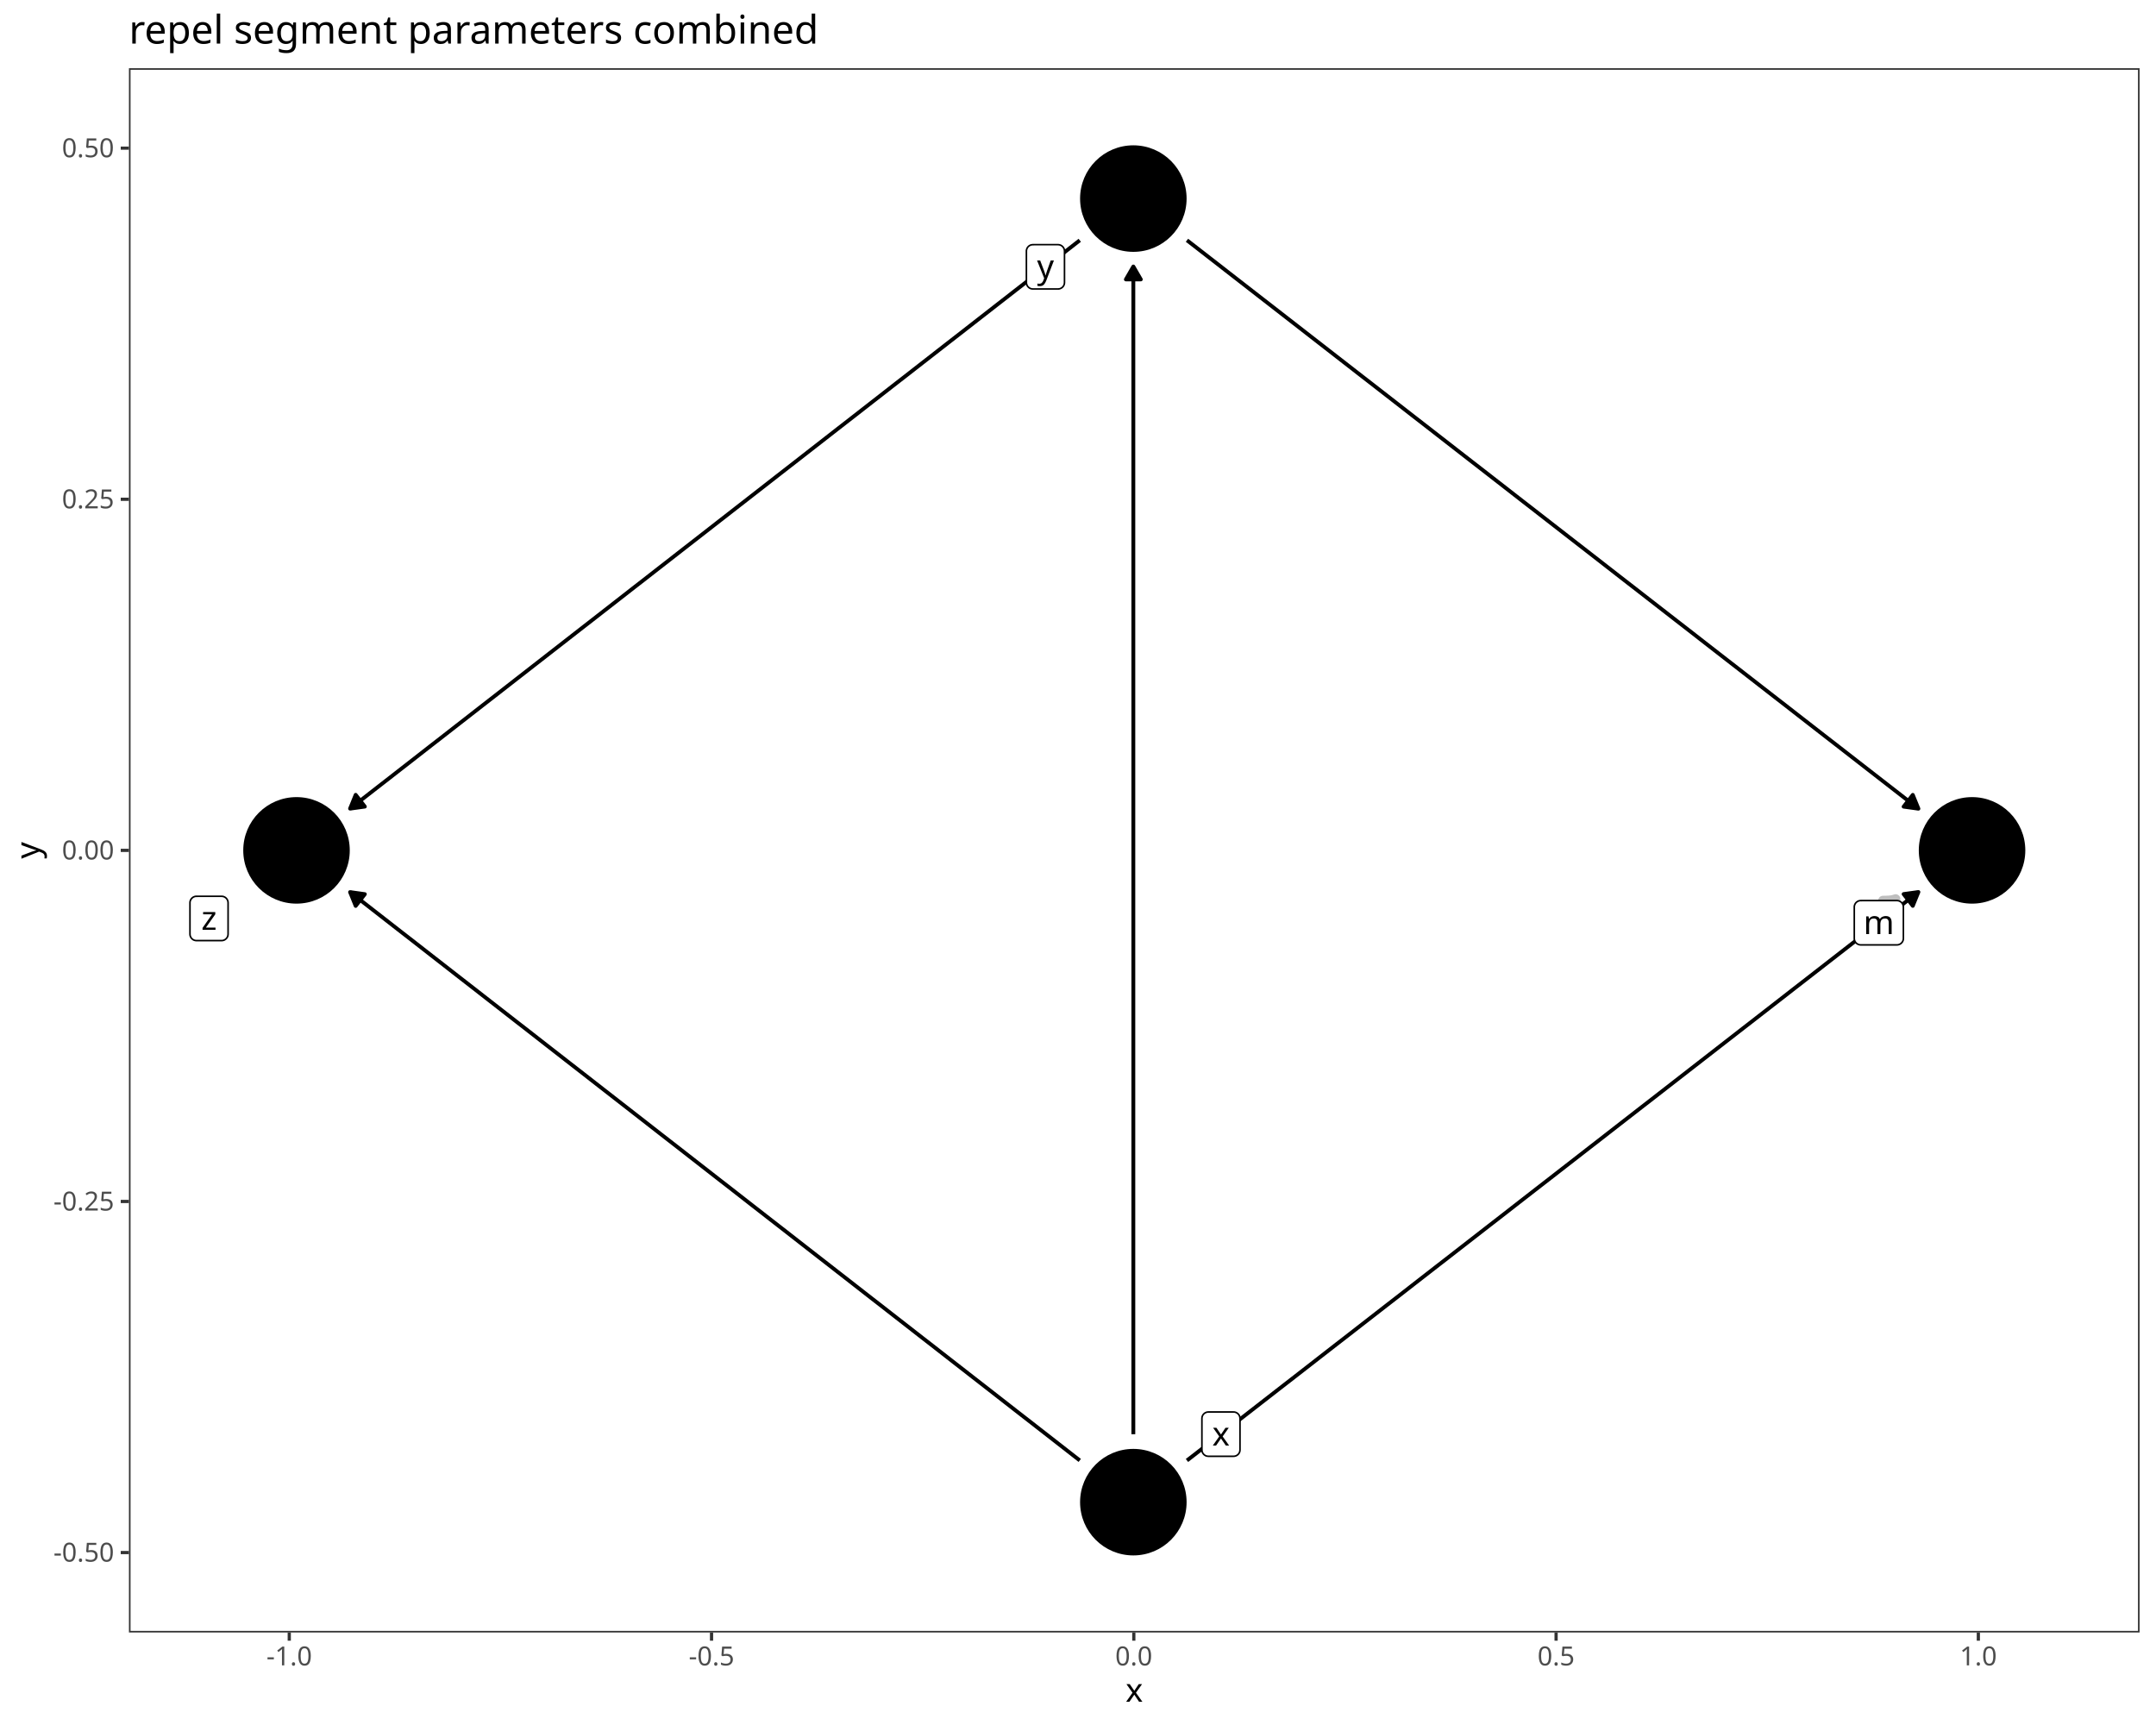
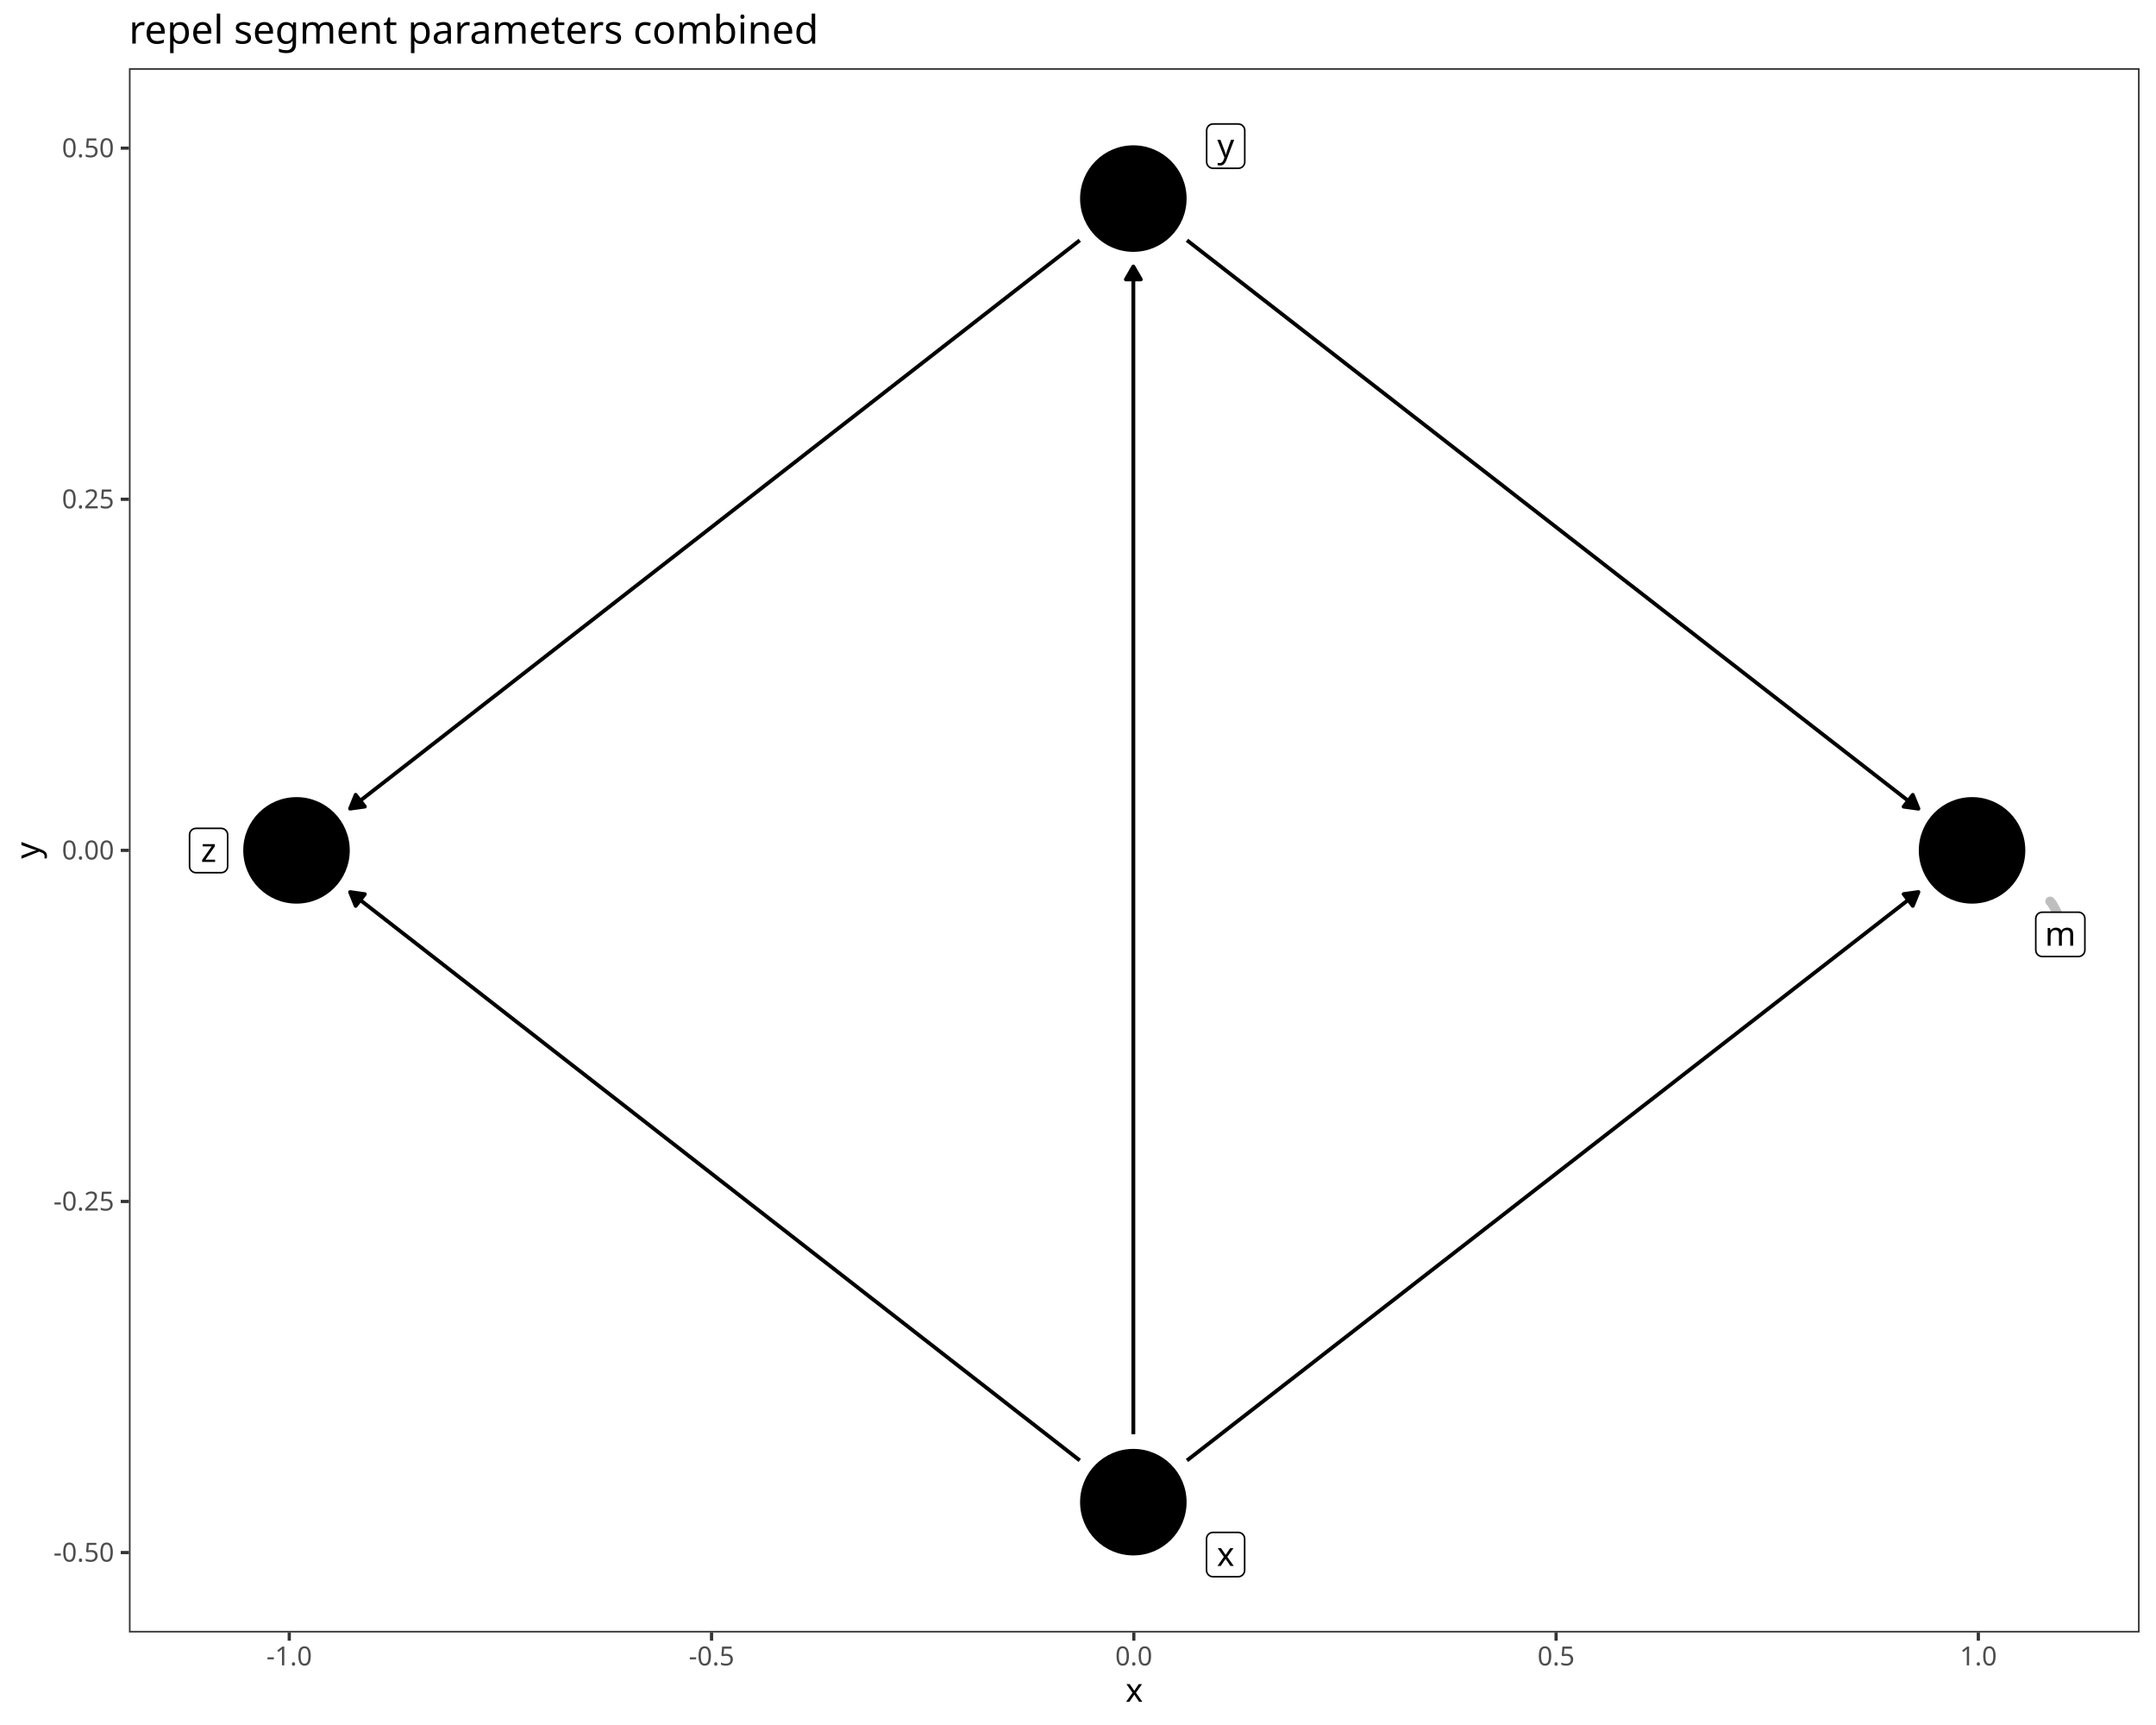
<svg xmlns="http://www.w3.org/2000/svg" class="svglite" data-engine-version="2.0" width="720.00pt" height="576.00pt" viewBox="0 0 720.00 576.00">
  <defs>
    <style type="text/css">
    .svglite line, .svglite polyline, .svglite polygon, .svglite path, .svglite rect, .svglite circle {
      fill: none;
      stroke: #000000;
      stroke-linecap: round;
      stroke-linejoin: round;
      stroke-miterlimit: 10.00;
    }
  </style>
  </defs>
  <rect width="100%" height="100%" style="stroke: none; fill: #FFFFFF;" />
  <defs>
    <clipPath id="cpMC4wMHw3MjAuMDB8MC4wMHw1NzYuMDA=">
      <rect x="0.00" y="0.00" width="720.00" height="576.00" />
    </clipPath>
  </defs>
  <g clip-path="url(#cpMC4wMHw3MjAuMDB8MC4wMHw1NzYuMDA=)">
    <rect x="0.00" y="0.00" width="720.00" height="576.00" style="stroke-width: 1.07; stroke: #FFFFFF; fill: #FFFFFF;" />
  </g>
  <defs>
    <clipPath id="cpNDMuMDZ8NzE0LjUyfDIyLjc4fDU0NS4xMQ==">
      <rect x="43.06" y="22.78" width="671.46" height="522.33" />
    </clipPath>
  </defs>
  <g clip-path="url(#cpNDMuMDZ8NzE0LjUyfDIyLjc4fDU0NS4xMQ==)">
    <rect x="43.06" y="22.78" width="671.46" height="522.33" style="stroke-width: 1.07; stroke: none; fill: #FFFFFF;" />
    <polyline points="396.39,487.67 398.29,486.20 401.12,484.00 403.95,481.80 406.78,479.60 409.60,477.40 412.43,475.20 415.26,473.01 418.09,470.81 420.92,468.61 423.75,466.41 426.58,464.21 429.41,462.01 432.24,459.82 435.07,457.62 437.90,455.42 440.72,453.22 443.55,451.02 446.38,448.82 449.21,446.63 452.04,444.43 454.87,442.23 457.70,440.03 460.53,437.83 463.36,435.63 466.19,433.44 469.02,431.24 471.84,429.04 474.67,426.84 477.50,424.64 480.33,422.44 483.16,420.25 485.99,418.05 488.82,415.85 491.65,413.65 494.48,411.45 497.31,409.25 500.14,407.06 502.97,404.86 505.79,402.66 508.62,400.46 511.45,398.26 514.28,396.06 517.11,393.87 519.94,391.67 522.77,389.47 525.60,387.27 528.43,385.07 531.26,382.87 534.09,380.68 536.91,378.48 539.74,376.28 542.57,374.08 545.40,371.88 548.23,369.68 551.06,367.49 553.89,365.29 556.72,363.09 559.55,360.89 562.38,358.69 565.21,356.49 568.03,354.30 570.86,352.10 573.69,349.90 576.52,347.70 579.35,345.50 582.18,343.30 585.01,341.11 587.84,338.91 590.67,336.71 593.50,334.51 596.33,332.31 599.15,330.11 601.98,327.92 604.81,325.72 607.64,323.52 610.47,321.32 613.30,319.12 616.13,316.92 618.96,314.72 621.79,312.53 624.62,310.33 627.45,308.13 630.27,305.93 633.10,303.73 635.93,301.53 638.76,299.34 640.66,297.86 " style="stroke-width: 1.28; stroke-linecap: butt;" />
    <polygon points="638.78,302.48 640.66,297.86 635.72,298.54 " style="stroke-width: 1.28; stroke-linecap: butt; fill: #000000;" />
    <polyline points="378.48,478.91 378.48,475.20 378.48,470.81 378.48,466.41 378.48,462.01 378.48,457.62 378.48,453.22 378.48,448.82 378.48,444.43 378.48,440.03 378.48,435.63 378.48,431.24 378.48,426.84 378.48,422.44 378.48,418.05 378.48,413.65 378.48,409.25 378.48,404.86 378.48,400.46 378.48,396.06 378.48,391.67 378.48,387.27 378.48,382.87 378.48,378.48 378.48,374.08 378.48,369.68 378.48,365.29 378.48,360.89 378.48,356.49 378.48,352.10 378.48,347.70 378.48,343.30 378.48,338.91 378.48,334.51 378.48,330.11 378.48,325.72 378.48,321.32 378.48,316.92 378.48,312.53 378.48,308.13 378.48,303.73 378.48,299.34 378.48,294.94 378.48,290.54 378.48,286.15 378.48,281.75 378.48,277.35 378.48,272.96 378.48,268.56 378.48,264.16 378.48,259.77 378.48,255.37 378.48,250.97 378.48,246.58 378.48,242.18 378.48,237.78 378.48,233.39 378.48,228.99 378.48,224.59 378.48,220.20 378.48,215.80 378.48,211.40 378.48,207.01 378.48,202.61 378.48,198.21 378.48,193.82 378.48,189.42 378.48,185.02 378.48,180.63 378.48,176.23 378.48,171.83 378.48,167.44 378.48,163.04 378.48,158.64 378.48,154.25 378.48,149.85 378.48,145.45 378.48,141.05 378.48,136.66 378.48,132.26 378.48,127.86 378.48,123.47 378.48,119.07 378.48,114.67 378.48,110.28 378.48,105.88 378.48,101.48 378.48,97.09 378.48,92.69 378.48,88.99 " style="stroke-width: 1.28; stroke-linecap: butt;" />
    <polygon points="380.98,93.30 378.48,88.99 375.99,93.30 " style="stroke-width: 1.28; stroke-linecap: butt; fill: #000000;" />
    <polyline points="360.59,487.65 358.72,486.20 355.90,484.00 353.08,481.80 350.26,479.60 347.43,477.40 344.61,475.20 341.79,473.01 338.96,470.81 336.14,468.61 333.32,466.41 330.50,464.21 327.67,462.01 324.85,459.82 322.03,457.62 319.20,455.42 316.38,453.22 313.56,451.02 310.74,448.82 307.91,446.63 305.09,444.43 302.27,442.23 299.44,440.03 296.62,437.83 293.80,435.63 290.97,433.44 288.15,431.24 285.33,429.04 282.51,426.84 279.68,424.64 276.86,422.44 274.04,420.25 271.21,418.05 268.39,415.85 265.57,413.65 262.75,411.45 259.92,409.25 257.10,407.06 254.28,404.86 251.45,402.66 248.63,400.46 245.81,398.26 242.99,396.06 240.16,393.87 237.34,391.67 234.52,389.47 231.69,387.27 228.87,385.07 226.05,382.87 223.23,380.68 220.40,378.48 217.58,376.28 214.76,374.08 211.93,371.88 209.11,369.68 206.29,367.49 203.47,365.29 200.64,363.09 197.82,360.89 195.00,358.69 192.17,356.49 189.35,354.30 186.53,352.10 183.70,349.90 180.88,347.70 178.06,345.50 175.24,343.30 172.41,341.11 169.59,338.91 166.77,336.71 163.94,334.51 161.12,332.31 158.30,330.11 155.48,327.92 152.65,325.72 149.83,323.52 147.01,321.32 144.18,319.12 141.36,316.92 138.54,314.72 135.72,312.53 132.89,310.33 130.07,308.13 127.25,305.93 124.42,303.73 121.60,301.53 118.78,299.34 116.91,297.88 " style="stroke-width: 1.28; stroke-linecap: butt;" />
    <polygon points="121.84,298.57 116.91,297.88 118.78,302.50 " style="stroke-width: 1.28; stroke-linecap: butt; fill: #000000;" />
    <polyline points="396.39,80.23 398.29,81.70 401.12,83.90 403.95,86.10 406.78,88.29 409.60,90.49 412.43,92.69 415.26,94.89 418.09,97.09 420.92,99.29 423.75,101.48 426.58,103.68 429.41,105.88 432.24,108.08 435.07,110.28 437.90,112.48 440.72,114.67 443.55,116.87 446.38,119.07 449.21,121.27 452.04,123.47 454.87,125.67 457.70,127.86 460.53,130.06 463.36,132.26 466.19,134.46 469.02,136.66 471.84,138.86 474.67,141.05 477.50,143.25 480.33,145.45 483.16,147.65 485.99,149.85 488.82,152.05 491.65,154.25 494.48,156.44 497.31,158.64 500.14,160.84 502.97,163.04 505.79,165.24 508.62,167.44 511.45,169.63 514.28,171.83 517.11,174.03 519.94,176.23 522.77,178.43 525.60,180.63 528.43,182.82 531.26,185.02 534.09,187.22 536.91,189.42 539.74,191.62 542.57,193.82 545.40,196.01 548.23,198.21 551.06,200.41 553.89,202.61 556.72,204.81 559.55,207.01 562.38,209.20 565.21,211.40 568.03,213.60 570.86,215.80 573.69,218.00 576.52,220.20 579.35,222.39 582.18,224.59 585.01,226.79 587.84,228.99 590.67,231.19 593.50,233.39 596.33,235.58 599.15,237.78 601.98,239.98 604.81,242.18 607.64,244.38 610.47,246.58 613.30,248.77 616.13,250.97 618.96,253.17 621.79,255.37 624.62,257.57 627.45,259.77 630.27,261.96 633.10,264.16 635.93,266.36 638.76,268.56 640.66,270.03 " style="stroke-width: 1.28; stroke-linecap: butt;" />
    <polygon points="635.72,269.35 640.66,270.03 638.78,265.42 " style="stroke-width: 1.28; stroke-linecap: butt; fill: #000000;" />
    <polyline points="360.59,80.24 358.72,81.70 355.90,83.90 353.08,86.10 350.26,88.29 347.43,90.49 344.61,92.69 341.79,94.89 338.96,97.09 336.14,99.29 333.32,101.48 330.50,103.68 327.67,105.88 324.85,108.08 322.03,110.28 319.20,112.48 316.38,114.67 313.56,116.87 310.74,119.07 307.91,121.27 305.09,123.47 302.27,125.67 299.44,127.86 296.62,130.06 293.80,132.26 290.97,134.46 288.15,136.66 285.33,138.86 282.51,141.05 279.68,143.25 276.86,145.45 274.04,147.65 271.21,149.85 268.39,152.05 265.57,154.25 262.75,156.44 259.92,158.64 257.10,160.84 254.28,163.04 251.45,165.24 248.63,167.44 245.81,169.63 242.99,171.83 240.16,174.03 237.34,176.23 234.52,178.43 231.69,180.63 228.87,182.82 226.05,185.02 223.23,187.22 220.40,189.42 217.58,191.62 214.76,193.82 211.93,196.01 209.11,198.21 206.29,200.41 203.47,202.61 200.64,204.81 197.82,207.01 195.00,209.20 192.17,211.40 189.35,213.60 186.53,215.80 183.70,218.00 180.88,220.20 178.06,222.39 175.24,224.59 172.41,226.79 169.59,228.99 166.77,231.19 163.94,233.39 161.12,235.58 158.30,237.78 155.48,239.98 152.65,242.18 149.83,244.38 147.01,246.58 144.18,248.77 141.36,250.97 138.54,253.17 135.72,255.37 132.89,257.57 130.07,259.77 127.25,261.96 124.42,264.16 121.60,266.36 118.78,268.56 116.91,270.01 " style="stroke-width: 1.28; stroke-linecap: butt;" />
    <polygon points="118.78,265.40 116.91,270.01 121.84,269.33 " style="stroke-width: 1.28; stroke-linecap: butt; fill: #000000;" />
    <circle cx="658.57" cy="283.95" r="17.43" style="stroke-width: 0.71; fill: #000000;" />
    <circle cx="378.48" cy="501.59" r="17.43" style="stroke-width: 0.71; fill: #000000;" />
    <circle cx="378.48" cy="66.31" r="17.43" style="stroke-width: 0.71; fill: #000000;" />
    <circle cx="99.02" cy="283.95" r="17.43" style="stroke-width: 0.71; fill: #000000;" />
-     <polyline points="628.82,300.71 629.01,300.71 629.81,300.69 630.81,300.64 631.60,300.57 632.22,300.45 632.80,300.28 633.40,300.05 633.99,299.78 634.56,299.44 635.09,298.99 635.54,298.46 635.96,297.79 636.39,296.99 636.73,296.35 636.81,296.21 " style="stroke-width: 3.20; stroke: #7F7F7F; stroke-opacity: 0.50; stroke-dasharray: 4.27,12.80;" />
-     <polygon points="621.40,315.51 633.48,315.51 633.39,315.51 633.74,315.50 634.08,315.43 634.40,315.30 634.71,315.13 634.97,314.91 635.21,314.65 635.39,314.36 635.53,314.04 635.61,313.70 635.64,313.35 635.64,313.35 635.64,302.87 635.64,302.87 635.61,302.53 635.53,302.19 635.39,301.87 635.21,301.58 634.97,301.32 634.71,301.10 634.40,300.92 634.08,300.80 633.74,300.73 633.48,300.71 621.40,300.71 621.66,300.73 621.31,300.72 620.97,300.76 620.63,300.85 620.32,301.00 620.03,301.20 619.78,301.44 619.57,301.72 619.41,302.03 619.30,302.36 619.24,302.70 619.24,302.87 619.24,313.35 619.24,313.18 619.24,313.53 619.30,313.87 619.41,314.20 619.57,314.51 619.78,314.78 620.03,315.02 620.32,315.22 620.63,315.37 620.97,315.47 621.31,315.51 " style="stroke-width: 0.53; fill: #FFFFFF;" />
-     <text x="627.44" y="311.91" text-anchor="middle" style="font-size: 11.04px; font-family: sans;" textLength="9.20px" lengthAdjust="spacingAndGlyphs">m</text>
-     <polygon points="403.54,486.28 411.94,486.28 411.86,486.27 412.20,486.26 412.54,486.19 412.87,486.07 413.17,485.89 413.44,485.67 413.67,485.41 413.86,485.12 413.99,484.80 414.07,484.46 414.10,484.12 414.10,484.12 414.10,473.64 414.10,473.64 414.07,473.29 413.99,472.96 413.86,472.64 413.67,472.34 413.44,472.08 413.17,471.86 412.87,471.69 412.54,471.56 412.20,471.49 411.94,471.48 403.54,471.48 403.80,471.49 403.45,471.48 403.11,471.52 402.77,471.62 402.46,471.77 402.17,471.97 401.92,472.21 401.71,472.48 401.55,472.79 401.44,473.12 401.39,473.47 401.38,473.64 401.38,484.12 401.39,483.94 401.39,484.29 401.44,484.63 401.55,484.96 401.71,485.27 401.92,485.55 402.17,485.79 402.46,485.99 402.77,486.14 403.11,486.23 403.45,486.27 " style="stroke-width: 0.53; fill: #FFFFFF;" />
-     <text x="407.74" y="482.68" text-anchor="middle" style="font-size: 11.04px; font-family: sans;" textLength="5.52px" lengthAdjust="spacingAndGlyphs">x</text>
-     <polygon points="344.93,96.49 353.33,96.49 353.24,96.49 353.59,96.48 353.93,96.41 354.26,96.28 354.56,96.11 354.83,95.89 355.06,95.63 355.24,95.34 355.38,95.02 355.46,94.68 355.49,94.33 355.49,94.33 355.49,83.85 355.49,83.85 355.46,83.51 355.38,83.17 355.24,82.85 355.06,82.56 354.83,82.30 354.56,82.08 354.26,81.90 353.93,81.78 353.59,81.71 353.33,81.69 344.93,81.69 345.19,81.71 344.84,81.70 344.50,81.74 344.16,81.83 343.85,81.98 343.56,82.18 343.31,82.42 343.10,82.70 342.94,83.01 342.83,83.34 342.77,83.68 342.77,83.85 342.77,94.33 342.77,94.16 342.77,94.51 342.83,94.85 342.94,95.18 343.10,95.49 343.31,95.76 343.56,96.00 343.85,96.20 344.16,96.35 344.50,96.45 344.84,96.49 " style="stroke-width: 0.53; fill: #FFFFFF;" />
-     <text x="349.13" y="92.89" text-anchor="middle" style="font-size: 11.04px; font-family: sans;" textLength="5.52px" lengthAdjust="spacingAndGlyphs">y</text>
-     <polygon points="65.60,314.08 74.01,314.08 73.92,314.08 74.27,314.06 74.61,313.99 74.93,313.87 75.23,313.69 75.50,313.47 75.73,313.21 75.92,312.92 76.06,312.60 76.14,312.26 76.17,311.92 76.17,311.92 76.17,301.44 76.17,301.44 76.14,301.09 76.06,300.76 75.92,300.44 75.73,300.14 75.50,299.88 75.23,299.66 74.93,299.49 74.61,299.36 74.27,299.30 74.01,299.28 65.60,299.28 65.86,299.30 65.52,299.28 65.17,299.32 64.84,299.42 64.52,299.57 64.24,299.77 63.99,300.01 63.78,300.29 63.62,300.59 63.50,300.92 63.45,301.27 63.44,301.44 63.44,311.92 63.45,311.74 63.45,312.09 63.50,312.43 63.62,312.76 63.78,313.07 63.99,313.35 64.24,313.59 64.52,313.79 64.84,313.94 65.17,314.03 65.52,314.08 " style="stroke-width: 0.53; fill: #FFFFFF;" />
-     <text x="69.80" y="310.48" text-anchor="middle" style="font-size: 11.04px; font-family: sans;" textLength="5.52px" lengthAdjust="spacingAndGlyphs">z</text>
+     <polyline points="686.88,304.60 686.78,304.41 686.33,303.57 685.76,302.52 685.21,301.63 684.61,300.93 683.92,300.34 683.19,299.89 682.48,299.54 681.81,299.24 681.22,299.01 680.68,298.85 680.09,298.76 679.40,298.70 678.86,298.67 678.74,298.66 " style="stroke-width: 3.20; stroke: #7F7F7F; stroke-opacity: 0.50; stroke-dasharray: 4.27,12.80;" />
+     <polygon points="682.01,319.39 694.09,319.39 694.00,319.39 694.35,319.38 694.69,319.31 695.01,319.18 695.32,319.01 695.58,318.79 695.82,318.53 696.00,318.24 696.14,317.92 696.22,317.58 696.25,317.23 696.25,317.23 696.25,306.76 696.25,306.76 696.22,306.41 696.14,306.07 696.00,305.75 695.82,305.46 695.58,305.20 695.32,304.98 695.01,304.80 694.69,304.68 694.35,304.61 694.09,304.60 682.01,304.60 682.27,304.61 681.92,304.60 681.58,304.64 681.24,304.74 680.93,304.88 680.64,305.08 680.39,305.32 680.18,305.60 680.02,305.91 679.91,306.24 679.86,306.58 679.85,306.76 679.85,317.23 679.86,317.06 679.86,317.41 679.91,317.75 680.02,318.08 680.18,318.39 680.39,318.67 680.64,318.91 680.93,319.10 681.24,319.25 681.58,319.35 681.92,319.39 " style="stroke-width: 0.53; fill: #FFFFFF;" />
+     <text x="688.05" y="315.79" text-anchor="middle" style="font-size: 11.04px; font-family: sans;" textLength="9.20px" lengthAdjust="spacingAndGlyphs">m</text>
+     <polygon points="405.08,526.49 413.49,526.49 413.40,526.48 413.75,526.47 414.09,526.40 414.41,526.28 414.71,526.10 414.98,525.88 415.21,525.62 415.40,525.33 415.54,525.01 415.62,524.67 415.65,524.33 415.65,524.33 415.65,513.85 415.65,513.85 415.62,513.50 415.54,513.16 415.40,512.84 415.21,512.55 414.98,512.29 414.71,512.07 414.41,511.90 414.09,511.77 413.75,511.70 413.49,511.69 405.08,511.69 405.34,511.70 405.00,511.69 404.65,511.73 404.32,511.83 404.00,511.98 403.72,512.18 403.47,512.42 403.26,512.69 403.10,513.00 402.99,513.33 402.93,513.67 402.92,513.85 402.92,524.33 402.93,524.15 402.93,524.50 402.99,524.84 403.10,525.17 403.26,525.48 403.47,525.76 403.72,526.00 404.00,526.20 404.32,526.35 404.65,526.44 405.00,526.48 " style="stroke-width: 0.53; fill: #FFFFFF;" />
+     <text x="409.29" y="522.89" text-anchor="middle" style="font-size: 11.04px; font-family: sans;" textLength="5.52px" lengthAdjust="spacingAndGlyphs">x</text>
+     <polygon points="405.12,56.20 413.53,56.20 413.44,56.20 413.79,56.18 414.13,56.12 414.45,55.99 414.76,55.82 415.02,55.60 415.26,55.34 415.44,55.04 415.58,54.72 415.66,54.39 415.69,54.04 415.69,54.04 415.69,43.56 415.69,43.56 415.66,43.22 415.58,42.88 415.44,42.56 415.26,42.27 415.02,42.01 414.76,41.79 414.45,41.61 414.13,41.49 413.79,41.42 413.53,41.40 405.12,41.40 405.38,41.42 405.04,41.40 404.69,41.45 404.36,41.54 404.04,41.69 403.76,41.89 403.51,42.13 403.30,42.41 403.14,42.72 403.03,43.05 402.97,43.39 402.96,43.56 402.96,54.04 402.97,53.87 402.97,54.21 403.03,54.56 403.14,54.89 403.30,55.20 403.51,55.47 403.76,55.71 404.04,55.91 404.36,56.06 404.69,56.16 405.04,56.20 " style="stroke-width: 0.53; fill: #FFFFFF;" />
+     <text x="409.33" y="52.60" text-anchor="middle" style="font-size: 11.04px; font-family: sans;" textLength="5.52px" lengthAdjust="spacingAndGlyphs">y</text>
+     <polygon points="65.46,291.40 73.86,291.40 73.77,291.40 74.12,291.38 74.46,291.32 74.79,291.19 75.09,291.02 75.36,290.80 75.59,290.54 75.77,290.24 75.91,289.92 75.99,289.59 76.02,289.24 76.02,289.24 76.02,278.76 76.02,278.76 75.99,278.42 75.91,278.08 75.77,277.76 75.59,277.47 75.36,277.21 75.09,276.99 74.79,276.81 74.46,276.69 74.12,276.62 73.86,276.60 65.46,276.60 65.72,276.62 65.37,276.60 65.02,276.65 64.69,276.74 64.38,276.89 64.09,277.09 63.84,277.33 63.63,277.61 63.47,277.92 63.36,278.25 63.30,278.59 63.30,278.76 63.30,289.24 63.30,289.07 63.30,289.41 63.36,289.76 63.47,290.09 63.63,290.40 63.84,290.67 64.09,290.91 64.38,291.11 64.69,291.26 65.02,291.36 65.37,291.40 " style="stroke-width: 0.53; fill: #FFFFFF;" />
+     <text x="69.66" y="287.80" text-anchor="middle" style="font-size: 11.04px; font-family: sans;" textLength="5.52px" lengthAdjust="spacingAndGlyphs">z</text>
    <rect x="43.06" y="22.78" width="671.46" height="522.33" style="stroke-width: 1.07; stroke: #333333;" />
  </g>
  <g clip-path="url(#cpMC4wMHw3MjAuMDB8MC4wMHw1NzYuMDA=)">
    <text x="38.13" y="521.45" text-anchor="end" style="font-size: 8.80px; fill: #4D4D4D; font-family: sans;" textLength="20.06px" lengthAdjust="spacingAndGlyphs">-0.50</text>
    <text x="38.13" y="404.21" text-anchor="end" style="font-size: 8.80px; fill: #4D4D4D; font-family: sans;" textLength="20.06px" lengthAdjust="spacingAndGlyphs">-0.25</text>
    <text x="38.13" y="286.98" text-anchor="end" style="font-size: 8.80px; fill: #4D4D4D; font-family: sans;" textLength="17.13px" lengthAdjust="spacingAndGlyphs">0.00</text>
    <text x="38.13" y="169.74" text-anchor="end" style="font-size: 8.80px; fill: #4D4D4D; font-family: sans;" textLength="17.13px" lengthAdjust="spacingAndGlyphs">0.25</text>
    <text x="38.13" y="52.50" text-anchor="end" style="font-size: 8.80px; fill: #4D4D4D; font-family: sans;" textLength="17.13px" lengthAdjust="spacingAndGlyphs">0.50</text>
    <polyline points="40.32,518.42 43.06,518.42 " style="stroke-width: 1.07; stroke: #333333; stroke-linecap: butt;" />
    <polyline points="40.32,401.19 43.06,401.19 " style="stroke-width: 1.07; stroke: #333333; stroke-linecap: butt;" />
    <polyline points="40.32,283.95 43.06,283.95 " style="stroke-width: 1.07; stroke: #333333; stroke-linecap: butt;" />
    <polyline points="40.32,166.71 43.06,166.71 " style="stroke-width: 1.07; stroke: #333333; stroke-linecap: butt;" />
    <polyline points="40.32,49.47 43.06,49.47 " style="stroke-width: 1.07; stroke: #333333; stroke-linecap: butt;" />
    <polyline points="96.60,547.85 96.60,545.11 " style="stroke-width: 1.07; stroke: #333333; stroke-linecap: butt;" />
    <polyline points="237.62,547.85 237.62,545.11 " style="stroke-width: 1.07; stroke: #333333; stroke-linecap: butt;" />
    <polyline points="378.64,547.85 378.64,545.11 " style="stroke-width: 1.07; stroke: #333333; stroke-linecap: butt;" />
    <polyline points="519.66,547.85 519.66,545.11 " style="stroke-width: 1.07; stroke: #333333; stroke-linecap: butt;" />
    <polyline points="660.67,547.85 660.67,545.11 " style="stroke-width: 1.07; stroke: #333333; stroke-linecap: butt;" />
    <text x="96.60" y="556.10" text-anchor="middle" style="font-size: 8.80px; fill: #4D4D4D; font-family: sans;" textLength="15.16px" lengthAdjust="spacingAndGlyphs">-1.0</text>
    <text x="237.62" y="556.10" text-anchor="middle" style="font-size: 8.80px; fill: #4D4D4D; font-family: sans;" textLength="15.16px" lengthAdjust="spacingAndGlyphs">-0.5</text>
    <text x="378.64" y="556.10" text-anchor="middle" style="font-size: 8.80px; fill: #4D4D4D; font-family: sans;" textLength="12.23px" lengthAdjust="spacingAndGlyphs">0.0</text>
    <text x="519.66" y="556.10" text-anchor="middle" style="font-size: 8.80px; fill: #4D4D4D; font-family: sans;" textLength="12.23px" lengthAdjust="spacingAndGlyphs">0.5</text>
    <text x="660.67" y="556.10" text-anchor="middle" style="font-size: 8.80px; fill: #4D4D4D; font-family: sans;" textLength="12.23px" lengthAdjust="spacingAndGlyphs">1.0</text>
    <text x="378.79" y="568.24" text-anchor="middle" style="font-size: 11.00px; font-family: sans;" textLength="5.50px" lengthAdjust="spacingAndGlyphs">x</text>
    <text transform="translate(13.05,283.95) rotate(-90)" text-anchor="middle" style="font-size: 11.00px; font-family: sans;" textLength="5.50px" lengthAdjust="spacingAndGlyphs">y</text>
    <text x="43.06" y="14.56" style="font-size: 13.20px; font-family: sans;" textLength="215.01px" lengthAdjust="spacingAndGlyphs">repel segment parameters combined</text>
  </g>
</svg>
